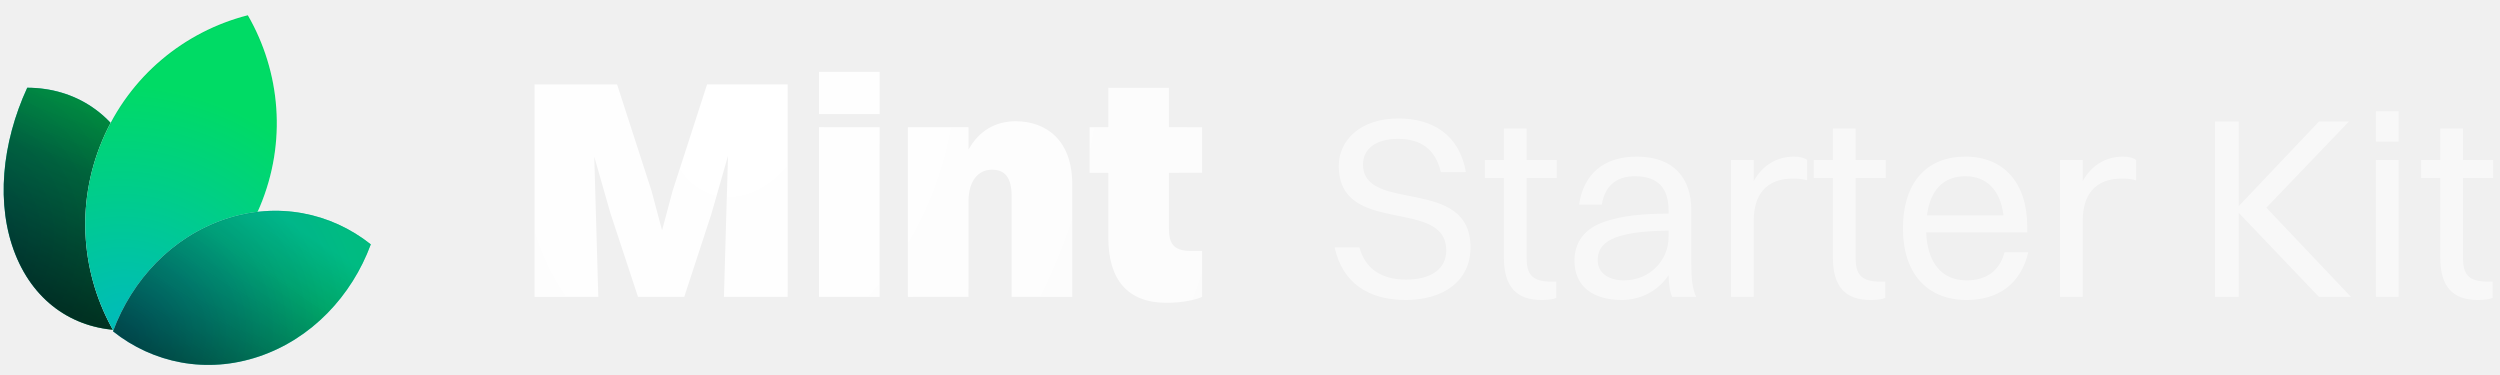
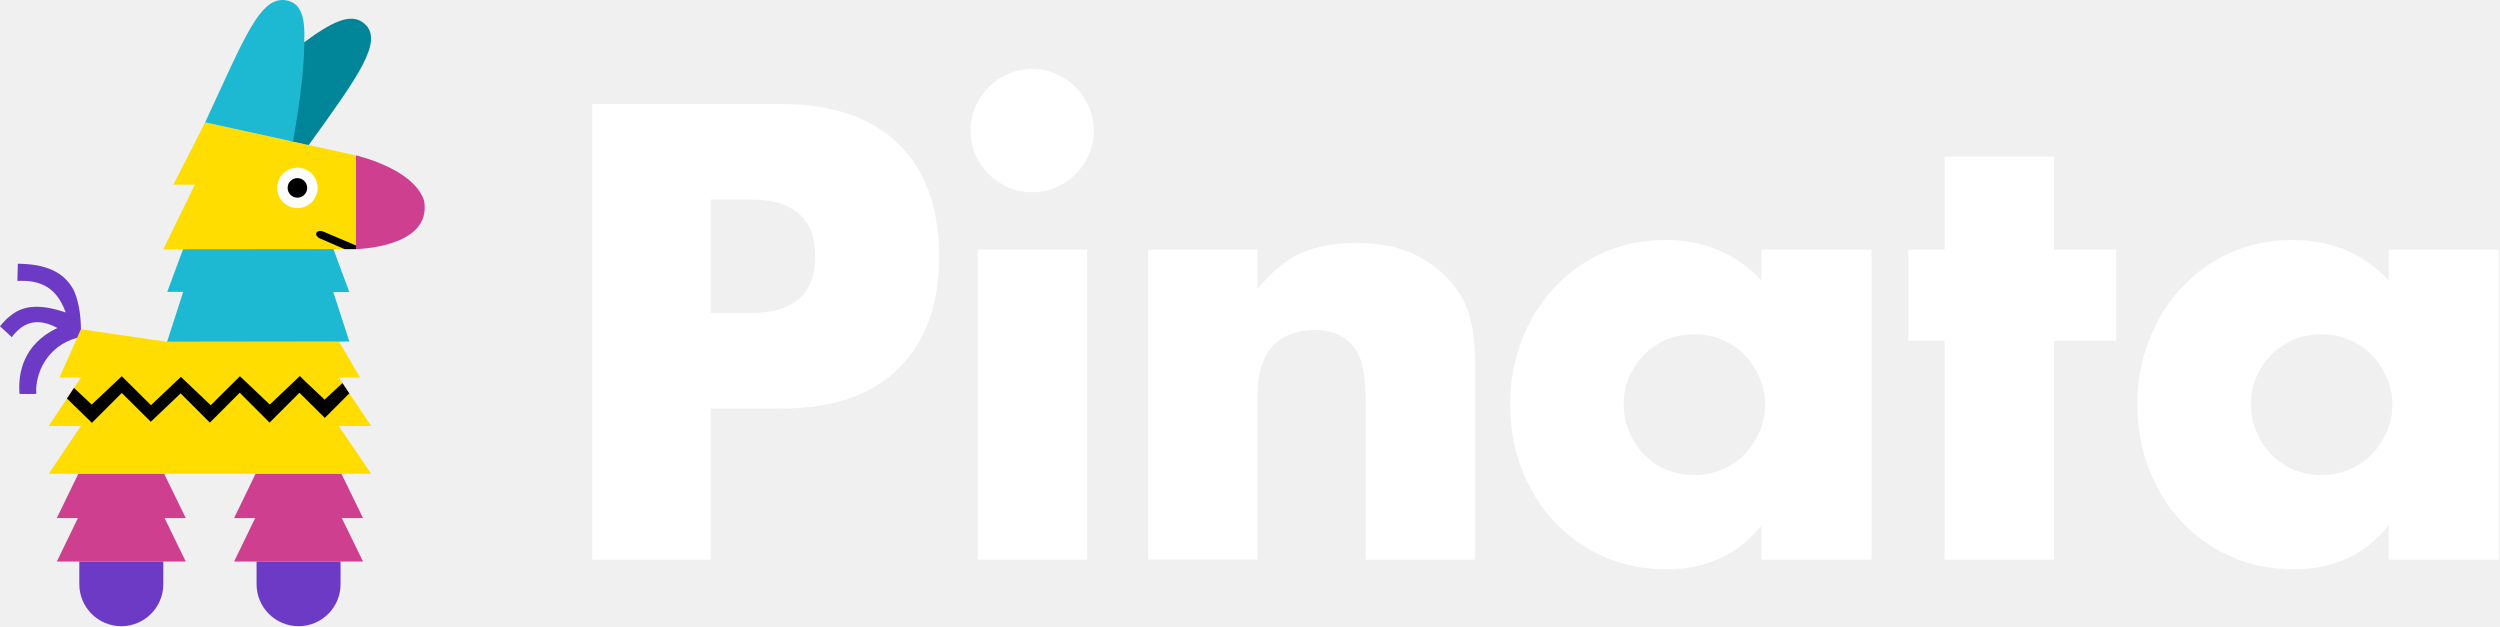
- <svg xmlns="http://www.w3.org/2000/svg" width="160" height="24" viewBox="0 0 160 24" fill="none">
-   <path d="M7.953 21.139C4.896 21.13 2.255 19.458 0.987 16.29C-0.28 13.121 0.109 9.163 1.744 5.615C4.801 5.624 7.442 7.296 8.71 10.465C9.977 13.633 9.588 17.591 7.953 21.139Z" fill="white" />
-   <path d="M7.953 21.139C4.896 21.13 2.255 19.458 0.987 16.29C-0.28 13.121 0.109 9.163 1.744 5.615C4.801 5.624 7.442 7.296 8.71 10.465C9.977 13.633 9.588 17.591 7.953 21.139Z" fill="url(#paint0_radial_115_109)" />
-   <path d="M7.953 21.139C4.896 21.13 2.255 19.458 0.987 16.29C-0.28 13.121 0.109 9.163 1.744 5.615C4.801 5.624 7.442 7.296 8.71 10.465C9.977 13.633 9.588 17.591 7.953 21.139Z" fill="black" fill-opacity="0.5" style="mix-blend-mode:hard-light" />
-   <path d="M7.953 21.139C4.896 21.13 2.255 19.458 0.987 16.29C-0.28 13.121 0.109 9.163 1.744 5.615C4.801 5.624 7.442 7.296 8.71 10.465C9.977 13.633 9.588 17.591 7.953 21.139Z" fill="url(#paint1_linear_115_109)" fill-opacity="0.5" style="mix-blend-mode:hard-light" />
-   <path d="M7.935 21.111C4.897 21.096 2.274 19.431 1.013 16.279C-0.248 13.124 0.136 9.182 1.762 5.643C4.8 5.659 7.423 7.324 8.684 10.476C9.945 13.63 9.561 17.572 7.935 21.111Z" stroke="url(#paint2_linear_115_109)" stroke-opacity="0.05" stroke-width="0.056" />
-   <path d="M7.31 21.257C11.354 20.221 14.884 17.375 16.628 13.236C18.373 9.097 17.945 4.587 15.86 0.976C11.816 2.012 8.287 4.858 6.542 8.998C4.797 13.137 5.225 17.646 7.31 21.257Z" fill="white" />
-   <path d="M7.31 21.257C11.354 20.221 14.884 17.375 16.628 13.236C18.373 9.097 17.945 4.587 15.86 0.976C11.816 2.012 8.287 4.858 6.542 8.998C4.797 13.137 5.225 17.646 7.31 21.257Z" fill="url(#paint3_radial_115_109)" />
-   <path d="M16.602 13.225C14.864 17.349 11.351 20.187 7.324 21.225C5.253 17.624 4.829 13.132 6.568 9.009C8.306 4.885 11.819 2.047 15.846 1.009C17.918 4.61 18.341 9.101 16.602 13.225Z" stroke="url(#paint4_linear_115_109)" stroke-opacity="0.05" stroke-width="0.056" />
-   <path d="M7.234 21.207C9.789 23.237 13.21 23.951 16.577 22.814C19.944 21.677 22.506 18.945 23.73 15.638C21.175 13.608 17.754 12.894 14.387 14.031C11.02 15.168 8.458 17.901 7.234 21.207Z" fill="white" />
-   <path d="M7.234 21.207C9.789 23.237 13.21 23.951 16.577 22.814C19.944 21.677 22.506 18.945 23.73 15.638C21.175 13.608 17.754 12.894 14.387 14.031C11.02 15.168 8.458 17.901 7.234 21.207Z" fill="url(#paint5_radial_115_109)" />
-   <path d="M7.234 21.207C9.789 23.237 13.21 23.951 16.577 22.814C19.944 21.677 22.506 18.945 23.73 15.638C21.175 13.608 17.754 12.894 14.387 14.031C11.02 15.168 8.458 17.901 7.234 21.207Z" fill="black" fill-opacity="0.2" style="mix-blend-mode:hard-light" />
-   <path d="M7.234 21.207C9.789 23.237 13.21 23.951 16.577 22.814C19.944 21.677 22.506 18.945 23.73 15.638C21.175 13.608 17.754 12.894 14.387 14.031C11.02 15.168 8.458 17.901 7.234 21.207Z" fill="url(#paint6_linear_115_109)" fill-opacity="0.5" style="mix-blend-mode:hard-light" />
-   <path d="M16.568 22.787C13.218 23.918 9.814 23.212 7.267 21.198C8.492 17.907 11.044 15.189 14.396 14.058C17.747 12.927 21.15 13.633 23.697 15.648C22.472 18.938 19.92 21.656 16.568 22.787Z" stroke="url(#paint7_linear_115_109)" stroke-opacity="0.05" stroke-width="0.056" />
-   <path d="M34.212 19V5.4H39.492L41.692 12.2L42.372 14.74L43.052 12.2L45.252 5.4H50.412V19H46.332L46.592 9.98L45.532 13.68L43.792 19H40.832L39.052 13.6L38.032 10.02L38.292 19H34.212ZM52.416 7.3V4.6H56.295V7.3H52.416ZM52.416 19V8.14H56.295V19H52.416ZM58.104 19V8.14H61.984V9.58C62.664 8.34 63.744 7.76 65.004 7.76C66.964 7.76 68.624 8.98 68.624 11.78V19H64.744V12.56C64.744 11.34 64.304 10.86 63.484 10.86C62.604 10.86 61.984 11.58 61.984 12.88V19H58.104ZM70.933 15.22V11.06H69.733V8.14H70.933V5.62H74.813V8.14H76.933V11.06H74.813V14.6C74.813 15.5 75.033 16.06 76.213 16.06H76.933V19C76.493 19.2 75.673 19.38 74.653 19.38C72.153 19.38 70.933 17.88 70.933 15.22Z" fill="url(#paint8_radial_115_109)" />
-   <path d="M87.232 10.519C87.232 13.687 94.112 11.229 94.112 15.832C94.112 17.994 92.364 19.198 89.971 19.198C87.562 19.198 85.912 18.093 85.417 15.832H87.001C87.364 17.169 88.371 17.895 89.987 17.895C91.671 17.895 92.561 17.152 92.561 16.03C92.561 12.598 85.681 15.155 85.681 10.618C85.681 9.001 87.034 7.582 89.509 7.582C91.671 7.582 93.403 8.621 93.816 11.014H92.215C91.868 9.529 90.912 8.886 89.476 8.886C88.057 8.886 87.232 9.529 87.232 10.519ZM96.25 16.476V11.393H95.029V10.239H96.25V8.226H97.702V10.239H99.632V11.393H97.702V16.476C97.702 17.532 98.015 18.026 99.302 18.026H99.599V19.066C99.434 19.148 99.071 19.198 98.659 19.198C97.025 19.198 96.25 18.323 96.25 16.476ZM102.516 13.093H101.064C101.345 11.162 102.615 10.024 104.76 10.024C107.103 10.024 108.242 11.393 108.242 13.44V16.888C108.242 17.895 108.324 18.521 108.555 19H107.021C106.856 18.654 106.806 18.142 106.79 17.614C106.047 18.72 104.859 19.198 103.803 19.198C101.988 19.198 100.767 18.357 100.767 16.69C100.767 15.486 101.427 14.611 102.714 14.182C103.902 13.786 105.107 13.687 106.79 13.671V13.473C106.79 12.053 106.13 11.278 104.628 11.278C103.374 11.278 102.698 11.971 102.516 13.093ZM102.252 16.657C102.252 17.465 102.929 17.944 103.952 17.944C105.569 17.944 106.79 16.674 106.79 15.172V14.759C103.061 14.793 102.252 15.585 102.252 16.657ZM110.787 19V10.239H112.239V11.591C112.833 10.519 113.774 10.024 114.83 10.024C115.176 10.024 115.49 10.107 115.655 10.239V11.542C115.407 11.46 115.094 11.427 114.747 11.427C112.998 11.427 112.239 12.515 112.239 14.1V19H110.787ZM117.305 16.476V11.393H116.084V10.239H117.305V8.226H118.757V10.239H120.688V11.393H118.757V16.476C118.757 17.532 119.071 18.026 120.358 18.026H120.655V19.066C120.49 19.148 120.127 19.198 119.714 19.198C118.081 19.198 117.305 18.323 117.305 16.476ZM129.809 16.145C129.33 18.192 127.862 19.198 125.865 19.198C123.324 19.198 121.79 17.482 121.79 14.627C121.79 11.658 123.324 10.024 125.783 10.024C128.258 10.024 129.743 11.723 129.743 14.512V14.875H123.275C123.357 16.838 124.281 17.944 125.865 17.944C127.103 17.944 127.977 17.35 128.291 16.145H129.809ZM125.783 11.278C124.38 11.278 123.539 12.152 123.324 13.786H128.225C128.027 12.169 127.152 11.278 125.783 11.278ZM131.843 19V10.239H133.295V11.591C133.889 10.519 134.829 10.024 135.885 10.024C136.232 10.024 136.545 10.107 136.71 10.239V11.542C136.463 11.46 136.149 11.427 135.803 11.427C134.054 11.427 133.295 12.515 133.295 14.1V19H131.843ZM141.763 19V7.78H143.281V13.192L148.413 7.78H150.327L145.047 13.291L150.459 19H148.413L143.281 13.621V19H141.763ZM152.06 9.067V7.12H153.512V9.067H152.06ZM152.06 19V10.239H153.512V19H152.06ZM156.178 16.476V11.393H154.957V10.239H156.178V8.226H157.63V10.239H159.56V11.393H157.63V16.476C157.63 17.532 157.943 18.026 159.23 18.026H159.527V19.066C159.362 19.148 158.999 19.198 158.587 19.198C156.953 19.198 156.178 18.323 156.178 16.476Z" fill="white" fill-opacity="0.55" />
-   <defs>
-     <radialGradient id="paint0_radial_115_109" cx="0" cy="0" r="1" gradientUnits="userSpaceOnUse" gradientTransform="translate(-3.00503 15.023) rotate(-10.029) scale(17.9572 17.784)">
-       <stop stop-color="#00B0BB" />
-       <stop offset="1" stop-color="#00DB65" />
-     </radialGradient>
-     <linearGradient id="paint1_linear_115_109" x1="7.39" y1="4.813" x2="1.63" y2="18.689" gradientUnits="userSpaceOnUse">
-       <stop stop-color="#18E299" />
-       <stop offset="1" />
-     </linearGradient>
-     <linearGradient id="paint2_linear_115_109" x1="7.948" y1="8.016" x2="1.761" y2="18.746" gradientUnits="userSpaceOnUse">
-       <stop />
-       <stop offset="1" stop-opacity="0" />
-     </linearGradient>
-     <radialGradient id="paint3_radial_115_109" cx="0" cy="0" r="1" gradientUnits="userSpaceOnUse" gradientTransform="translate(8.11404 20.8822) rotate(-75.7542) scale(21.6246 23.7772)">
-       <stop stop-color="#00BBBB" />
-       <stop offset="0.713" stop-color="#00DB65" />
-     </radialGradient>
-     <linearGradient id="paint4_linear_115_109" x1="7.602" y1="5.871" x2="15.556" y2="16.372" gradientUnits="userSpaceOnUse">
-       <stop />
-       <stop offset="1" stop-opacity="0" />
-     </linearGradient>
-     <radialGradient id="paint5_radial_115_109" cx="0" cy="0" r="1" gradientUnits="userSpaceOnUse" gradientTransform="translate(7.84537 21.5181) rotate(-20.3525) scale(18.5603 17.32)">
-       <stop stop-color="#00B0BB" />
-       <stop offset="1" stop-color="#00DB65" />
-     </radialGradient>
-     <linearGradient id="paint6_linear_115_109" x1="16.808" y1="13.007" x2="10.041" y2="22.994" gradientUnits="userSpaceOnUse">
-       <stop stop-color="#00B1BC" />
-       <stop offset="1" />
-     </linearGradient>
-     <linearGradient id="paint7_linear_115_109" x1="16.808" y1="13.007" x2="14.169" y2="23.841" gradientUnits="userSpaceOnUse">
-       <stop />
-       <stop offset="1" stop-opacity="0" />
-     </linearGradient>
-     <radialGradient id="paint8_radial_115_109" cx="0" cy="0" r="1" gradientUnits="userSpaceOnUse" gradientTransform="translate(47.2781 7) rotate(19.0047) scale(67.5582 85.7506)">
-       <stop stop-color="white" />
-       <stop offset="1" stop-color="white" stop-opacity="0.5" />
-     </radialGradient>
-   </defs>
+ <svg xmlns="http://www.w3.org/2000/svg" width="1896" height="475" viewBox="0 0 1896 475" fill="none">
+   <path d="M539 424.43H449.18V78.88H592.16C630.96 78.88 660.67 88.96 681.3 109.13C701.92 129.29 712.23 157.71 712.23 194.37C712.23 231.03 701.92 259.45 681.3 279.61C660.68 299.77 630.96 309.86 592.16 309.86H539V424.43ZM539 237.45H568.79C601.79 237.45 618.28 223.09 618.28 194.37C618.28 165.65 601.78 151.29 568.79 151.29H539V237.45Z" fill="white" />
+   <path d="M736.06 99.05C736.06 92.63 737.28 86.6 739.73 80.95C742.17 75.3 745.53 70.34 749.81 66.06C754.08 61.79 759.05 58.43 764.7 55.98C770.35 53.54 776.39 52.31 782.8 52.31C789.21 52.31 795.24 53.53 800.9 55.98C806.55 58.43 811.51 61.79 815.79 66.06C820.06 70.34 823.42 75.3 825.87 80.95C828.31 86.61 829.54 92.64 829.54 99.05C829.54 105.46 828.32 111.5 825.87 117.15C823.42 122.81 820.06 127.77 815.79 132.04C811.51 136.32 806.55 139.68 800.9 142.12C795.24 144.57 789.21 145.79 782.8 145.79C776.39 145.79 770.35 144.57 764.7 142.12C759.04 139.68 754.08 136.32 749.81 132.04C745.53 127.77 742.17 122.8 739.73 117.15C737.28 111.5 736.06 105.46 736.06 99.05ZM824.51 189.33V424.43H741.56V189.33H824.51Z" fill="white" />
+   <path d="M870.79 189.33H953.74V219.12C965.04 205.37 976.5 196.13 988.11 191.39C999.72 186.66 1013.32 184.29 1028.9 184.29C1045.4 184.29 1059.53 186.97 1071.29 192.31C1083.05 197.66 1093.06 205.22 1101.31 215C1108.03 222.95 1112.61 231.81 1115.06 241.58C1117.5 251.36 1118.73 262.51 1118.73 275.04V424.44H1035.78V305.74C1035.78 294.13 1034.94 284.74 1033.26 277.55C1031.58 270.38 1028.6 264.65 1024.32 260.36C1020.65 256.69 1016.53 254.1 1011.95 252.57C1007.37 251.04 1002.48 250.28 997.28 250.28C983.22 250.28 972.45 254.48 964.97 262.88C957.48 271.29 953.74 283.27 953.74 298.85V424.42H870.79V189.32V189.33Z" fill="white" />
+   <path d="M1335.95 189.33H1419.36V424.43H1335.95V398.31C1318.23 420.62 1294.25 431.76 1264 431.76C1246.89 431.76 1231.15 428.62 1216.8 422.37C1202.43 416.11 1189.91 407.33 1179.22 396.02C1168.52 384.72 1160.2 371.43 1154.24 356.15C1148.28 340.88 1145.3 324.23 1145.3 306.2C1145.3 289.4 1148.2 273.43 1154.01 258.31C1159.81 243.19 1167.91 229.98 1178.3 218.67C1188.68 207.37 1201.06 198.43 1215.42 191.86C1229.78 185.29 1245.67 182.01 1263.08 182.01C1292.41 182.01 1316.7 192.25 1335.95 212.71V189.34V189.33ZM1231.46 306.19C1231.46 313.83 1232.84 320.93 1235.59 327.5C1238.34 334.07 1242.08 339.8 1246.82 344.69C1251.55 349.58 1257.2 353.4 1263.78 356.15C1270.35 358.9 1277.45 360.27 1285.09 360.27C1292.73 360.27 1299.37 358.89 1305.94 356.15C1312.51 353.4 1318.16 349.58 1322.9 344.69C1327.63 339.81 1331.45 334.15 1334.36 327.73C1337.26 321.31 1338.71 314.44 1338.71 307.11C1338.71 299.78 1337.26 292.83 1334.36 286.26C1331.45 279.69 1327.64 273.97 1322.9 269.07C1318.16 264.19 1312.51 260.36 1305.94 257.61C1299.37 254.86 1292.42 253.49 1285.09 253.49C1277.76 253.49 1270.35 254.87 1263.78 257.61C1257.21 260.36 1251.56 264.18 1246.82 269.07C1242.08 273.96 1238.34 279.54 1235.59 285.8C1232.84 292.07 1231.46 298.86 1231.46 306.19Z" fill="white" />
+   <path d="M1557.75 258.53V424.43H1474.8V258.53H1447.3V189.33H1474.8V118.75H1557.75V189.33H1604.95V258.53H1557.75Z" fill="white" />
+   <path d="M1811.63 189.33H1895.04V424.43H1811.63V398.31C1793.91 420.62 1769.93 431.76 1739.68 431.76C1722.57 431.76 1706.83 428.62 1692.48 422.37C1678.11 416.11 1665.59 407.33 1654.9 396.02C1644.2 384.72 1635.88 371.43 1629.92 356.15C1623.96 340.88 1620.98 324.23 1620.98 306.2C1620.98 289.4 1623.88 273.43 1629.69 258.31C1635.49 243.19 1643.59 229.98 1653.98 218.67C1664.36 207.37 1676.74 198.43 1691.1 191.86C1705.46 185.29 1721.35 182.01 1738.76 182.01C1768.09 182.01 1792.38 192.25 1811.63 212.71V189.34V189.33ZM1707.14 306.19C1707.14 313.83 1708.52 320.93 1711.27 327.5C1714.02 334.07 1717.76 339.8 1722.5 344.69C1727.23 349.58 1732.88 353.4 1739.46 356.15C1746.03 358.9 1753.13 360.27 1760.77 360.27C1768.41 360.27 1775.05 358.89 1781.62 356.15C1788.19 353.4 1793.84 349.58 1798.58 344.69C1803.31 339.81 1807.13 334.15 1810.04 327.73C1812.94 321.31 1814.39 314.44 1814.39 307.11C1814.39 299.78 1812.94 292.83 1810.04 286.26C1807.13 279.69 1803.32 273.97 1798.58 269.07C1793.84 264.19 1788.19 260.36 1781.62 257.61C1775.05 254.86 1768.1 253.49 1760.77 253.49C1753.44 253.49 1746.03 254.87 1739.46 257.61C1732.89 260.36 1727.24 264.18 1722.5 269.07C1717.76 273.96 1714.02 279.54 1711.27 285.8C1708.52 292.07 1707.14 298.86 1707.14 306.19Z" fill="white" />
+   <path d="M124.79 392.88L140.87 425.86H43.11L59.1 392.88H43.11L59.41 359.27H124.48L140.87 392.88H124.79Z" fill="#CE3F8F" />
+   <path d="M60.14 425.86H123.85V443.05C123.85 460.63 109.58 474.9 92 474.9C74.42 474.9 60.15 460.63 60.15 443.05V425.86H60.14Z" fill="#6D3AC6" />
+   <path d="M259.22 392.88L275.31 425.86H177.55L193.53 392.88H177.55L193.84 359.27H258.91L275.31 392.88H259.22Z" fill="#CE3F8F" />
+   <path d="M194.57 425.86H258.28V443.05C258.28 460.63 244.01 474.9 226.43 474.9C208.85 474.9 194.58 460.63 194.58 443.05V425.86H194.57Z" fill="#6D3AC6" />
+   <path d="M256.9 323.09L281.47 359.27H36.95L61.39 323.02H36.95L61.39 286.3H45.09L61.39 249.7L126.49 259.19L256.9 258.82L273.06 286.3H256.85L256.9 286.37L281.47 323.02H256.85L256.9 323.09Z" fill="#FFDD00" />
+   <path d="M56.12 294.2L69.55 306.82L92.36 285.32L114.51 307.31L137.16 285.81L159.81 307.31L181.97 285.32L204.61 306.82L227.42 285.15L231.64 289.37L246.18 303.09L259.7 290.54L264.93 298.35L246.34 316.94L246.23 316.83L227.1 297.86L204.45 320.51L181.8 297.86L159.16 320.51L137 298.35L114.35 319.86L92.36 298.02L69.71 320.67L50.78 302.24" fill="black" />
+   <path d="M61.38 249.7C61.38 239.3 59.47 225.59 54.59 217.77C48.07 207.34 36.34 200.17 13.53 200.01L13.2 213.04C21.35 212.71 29.17 213.53 35.85 217.76C41.55 221.34 46.28 227.21 49.86 236.99C29.98 230.15 18.58 232.27 10.59 237.48C6.35 240.25 3.1 243.67 0 247.42L8.96 255.73C9.45 254.92 10.1 254.26 10.59 253.61C20.37 242.04 31.61 242.37 43.5 248.72C17.59 261.1 13.52 282.94 14.82 298.74C15.96 298.9 27.53 298.74 27.53 298.74C26.39 283.42 35.68 262.38 58.49 256.19L61.37 249.7H61.38Z" fill="#6D3AC6" />
+   <path d="M264.93 258.99L126.73 259.18L138.93 221.34H126.84L138.93 188.76H252.78L264.93 221.51H252.78L264.93 258.99Z" fill="#1DB9D2" />
+   <path d="M270 188.93L123.83 189.09L147.73 140.05H131.51L155.56 92.8L270 117.89V188.93Z" fill="#FFDD00" />
+   <path d="M270 188.93V117.89C270 117.89 312.07 127.36 321.12 150.79C321.77 152.48 322.05 154.3 322.05 156.11C323.75 187.96 270.01 188.93 270.01 188.93H270Z" fill="#CE3F8F" />
+   <path d="M234.13 110.02C272.42 56.91 291.34 30.64 276.19 17.77C266.25 9.3 251.63 16.46 229.79 32.75C228.98 50.18 226.03 74.12 220.49 107.03L234.13 110.02Z" fill="#008599" />
+   <path d="M218.19 0.5C197.5 -4.55 185.54 28.6 155.57 92.8L222.27 107.42C227.81 74.51 230.85 50.43 230.74 31.78C231.55 13.04 228.3 2.94 218.19 0.5Z" fill="#1DB9D2" />
+   <path d="M225.55 157.83C234.016 157.83 240.88 150.967 240.88 142.5C240.88 134.033 234.016 127.17 225.55 127.17C217.083 127.17 210.22 134.033 210.22 142.5C210.22 150.967 217.083 157.83 225.55 157.83Z" fill="white" />
+   <path d="M225.55 149.92C229.648 149.92 232.97 146.598 232.97 142.5C232.97 138.402 229.648 135.08 225.55 135.08C221.452 135.08 218.13 138.402 218.13 142.5C218.13 146.598 221.452 149.92 225.55 149.92Z" fill="black" />
+   <path d="M270 186.2V188.93H261.31L242.5 180.79C241.05 180.21 239.14 178.09 239.93 176.56C240.4 175.62 242.28 174.49 245.32 175.68L270 186.19V186.2Z" fill="black" />
</svg>
